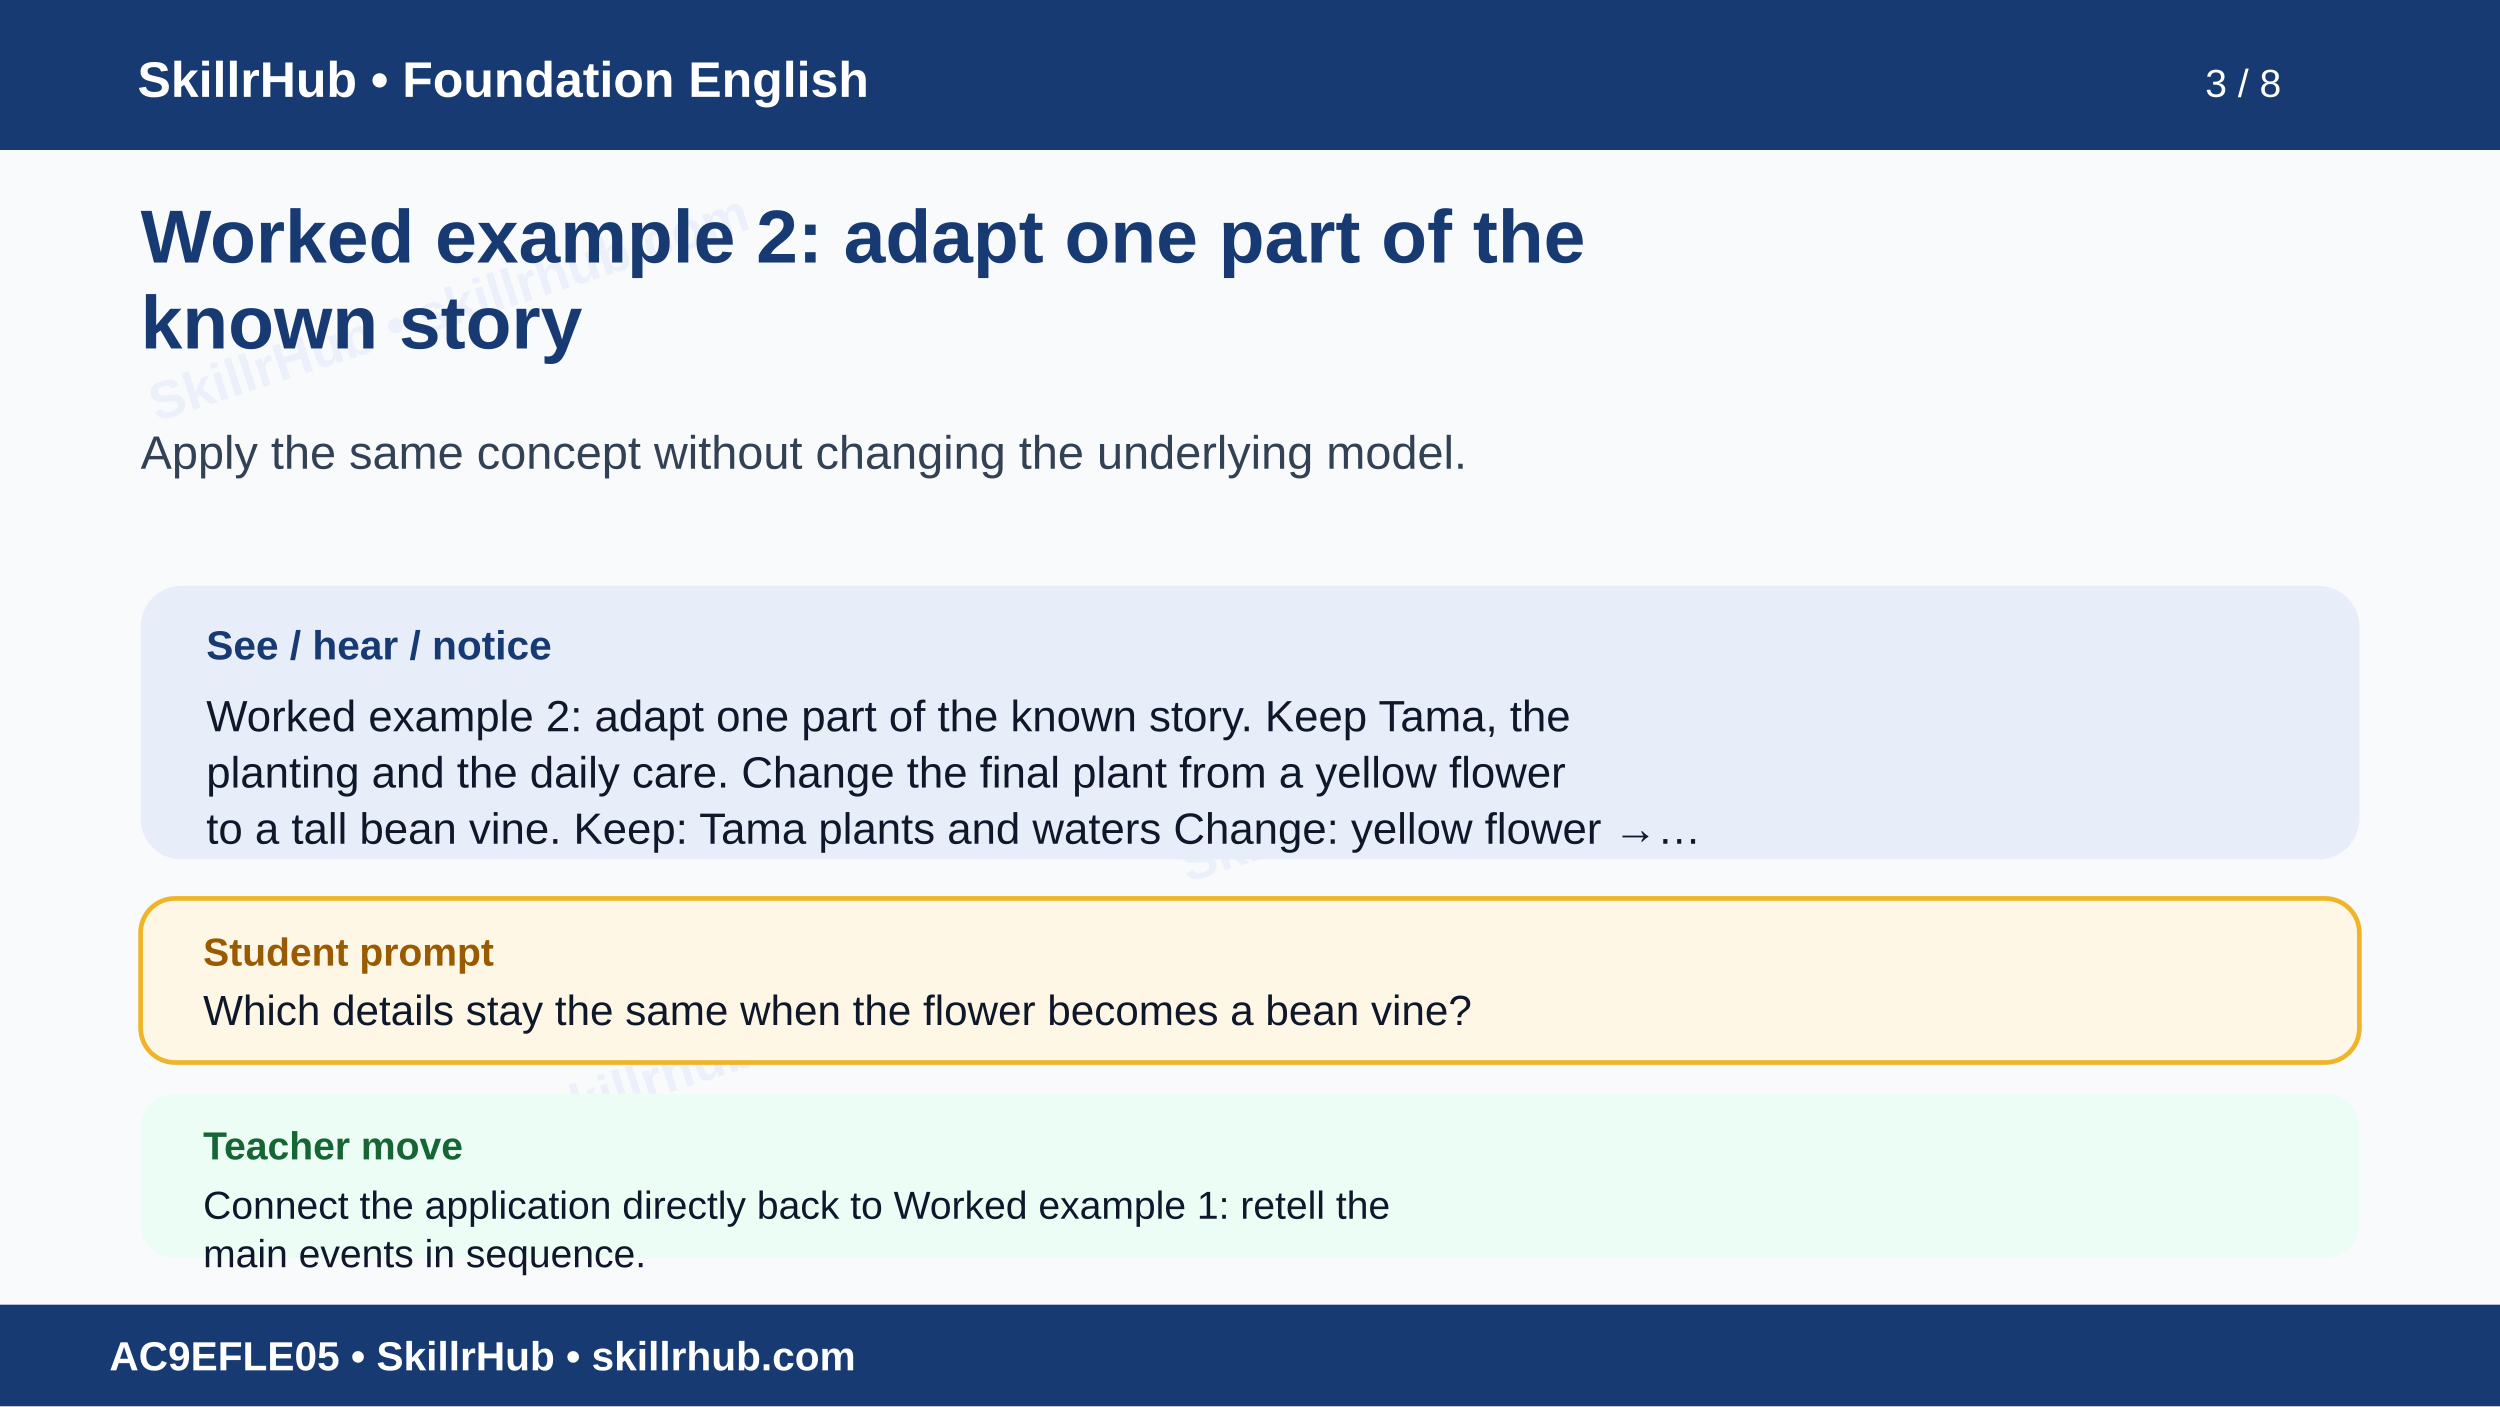
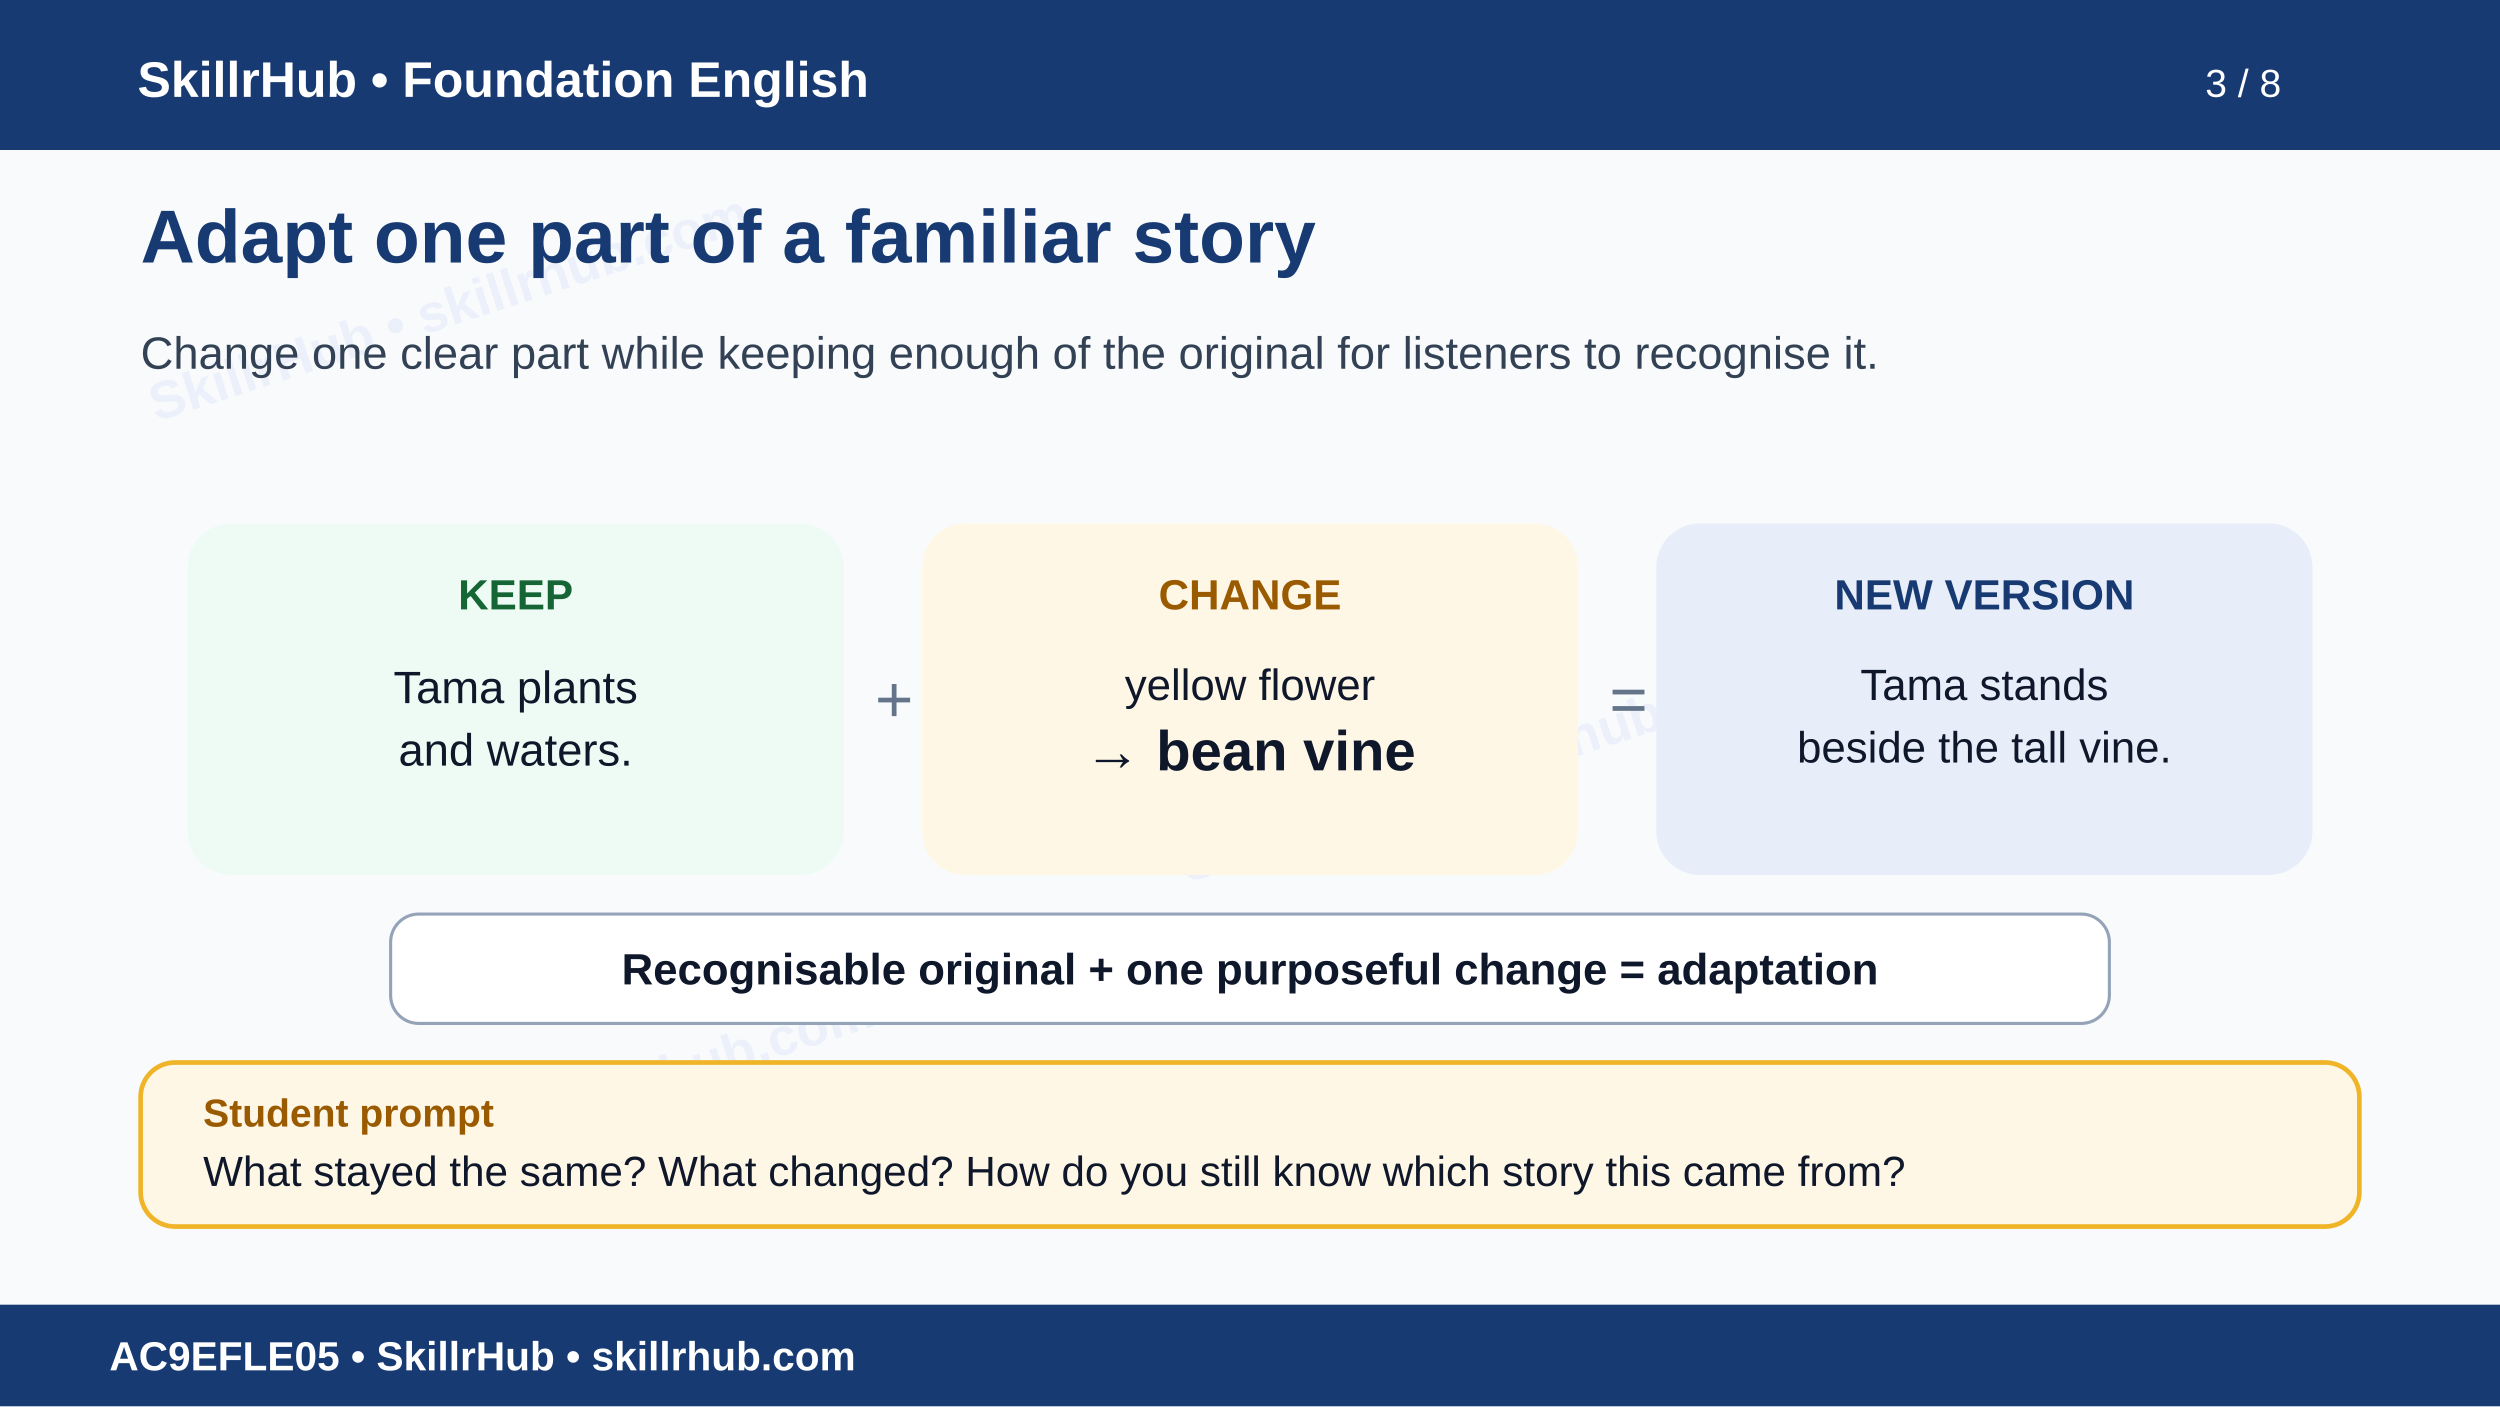
<svg xmlns="http://www.w3.org/2000/svg" width="1600" height="900" viewBox="0 0 1600 900" role="img" aria-labelledby="t d">
  <rect width="1600" height="900" fill="#f8fafc" />
  <g opacity=".055" fill="#1d4ed8" font-family="Arial" font-size="34" font-weight="700">
    <text x="100" y="270" transform="rotate(-18 100 270)">SkillrHub • skillrhub.com</text>
    <text x="760" y="565" transform="rotate(-18 760 565)">SkillrHub • skillrhub.com</text>
    <text x="180" y="780" transform="rotate(-18 180 780)">SkillrHub • skillrhub.com</text>
  </g>
  <rect width="1600" height="96" fill="#173a72" />
  <text x="88" y="62" fill="#fff" font-family="Arial" font-size="32" font-weight="700">SkillrHub • Foundation English</text>
  <text x="1460" y="62" text-anchor="end" fill="#fff" font-family="Arial" font-size="25">3 / 8</text>
-   <text x="90" y="168" fill="#173a72" font-family="Arial,Helvetica,sans-serif" font-size="48" font-weight="700">Worked example 2: adapt one part of the</text>
-   <text x="90" y="223" fill="#173a72" font-family="Arial,Helvetica,sans-serif" font-size="48" font-weight="700">known story</text>
-   <text x="90" y="300" fill="#334155" font-family="Arial,Helvetica,sans-serif" font-size="30" font-weight="400">Apply the same concept without changing the underlying model.</text>
-   <rect x="90" y="375" width="1420" height="175" rx="26" fill="#e8eef9" />
-   <text x="132" y="422" fill="#173a72" font-family="Arial" font-size="26" font-weight="700">See / hear / notice</text>
-   <text x="132" y="468" fill="#0f172a" font-family="Arial,Helvetica,sans-serif" font-size="28" font-weight="400">Worked example 2: adapt one part of the known story. Keep Tama, the</text>
-   <text x="132" y="504" fill="#0f172a" font-family="Arial,Helvetica,sans-serif" font-size="28" font-weight="400">planting and the daily care. Change the final plant from a yellow flower</text>
-   <text x="132" y="540" fill="#0f172a" font-family="Arial,Helvetica,sans-serif" font-size="28" font-weight="400">to a tall bean vine. Keep: Tama plants and waters Change: yellow flower →…</text>
-   <rect x="90" y="575" width="1420" height="105" rx="22" fill="#fff7e6" stroke="#f0b429" stroke-width="3" />
-   <text x="130" y="618" fill="#9a5b00" font-family="Arial" font-size="25" font-weight="700">Student prompt</text>
-   <text x="130" y="656" fill="#0f172a" font-family="Arial,Helvetica,sans-serif" font-size="27" font-weight="400">Which details stay the same when the flower becomes a bean vine?</text>
-   <rect x="90" y="700" width="1420" height="105" rx="22" fill="#ecfdf5" />
-   <text x="130" y="742" fill="#166534" font-family="Arial" font-size="25" font-weight="700">Teacher move</text>
-   <text x="130" y="780" fill="#0f172a" font-family="Arial,Helvetica,sans-serif" font-size="25" font-weight="400">Connect the application directly back to Worked example 1: retell the</text>
-   <text x="130" y="811" fill="#0f172a" font-family="Arial,Helvetica,sans-serif" font-size="25" font-weight="400">main events in sequence.</text>
+   <text x="90" y="168" fill="#173a72" font-family="Arial" font-size="48" font-weight="700">Adapt one part of a familiar story</text>
+   <text x="90" y="236" fill="#334155" font-family="Arial" font-size="29">Change one clear part while keeping enough of the original for listeners to recognise it.</text>
+   <g font-family="Arial">
+     <rect x="120" y="335" width="420" height="225" rx="28" fill="#eefbf4" />
+     <text x="330" y="390" text-anchor="middle" fill="#166534" font-size="27" font-weight="700">KEEP</text>
+     <text x="330" y="450" text-anchor="middle" fill="#0f172a" font-size="29">Tama plants</text>
+     <text x="330" y="490" text-anchor="middle" fill="#0f172a" font-size="29">and waters.</text>
+     <rect x="590" y="335" width="420" height="225" rx="28" fill="#fff7e6" />
+     <text x="800" y="390" text-anchor="middle" fill="#9a5b00" font-size="27" font-weight="700">CHANGE</text>
+     <text x="800" y="448" text-anchor="middle" fill="#0f172a" font-size="28">yellow flower</text>
+     <text x="800" y="493" text-anchor="middle" fill="#0f172a" font-size="36" font-weight="700">→ bean vine</text>
+     <rect x="1060" y="335" width="420" height="225" rx="28" fill="#e8eef9" />
+     <text x="1270" y="390" text-anchor="middle" fill="#173a72" font-size="27" font-weight="700">NEW VERSION</text>
+     <text x="1270" y="448" text-anchor="middle" fill="#0f172a" font-size="28">Tama stands</text>
+     <text x="1270" y="488" text-anchor="middle" fill="#0f172a" font-size="28">beside the tall vine.</text>
+     <text x="560" y="462" fill="#64748b" font-size="42">+</text>
+     <text x="1030" y="462" fill="#64748b" font-size="42">=</text>
+   </g>
+   <rect x="250" y="585" width="1100" height="70" rx="18" fill="#fff" stroke="#94a3b8" stroke-width="2" />
+   <text x="800" y="630" text-anchor="middle" fill="#0f172a" font-family="Arial" font-size="28" font-weight="700">Recognisable original + one purposeful change = adaptation</text>
+   <rect x="90" y="680" width="1420" height="105" rx="22" fill="#fff7e6" stroke="#f0b429" stroke-width="3" />
+   <text x="130" y="721" fill="#9a5b00" font-family="Arial" font-size="25" font-weight="700">Student prompt</text>
+   <text x="130" y="759" fill="#0f172a" font-family="Arial" font-size="27">What stayed the same? What changed? How do you still know which story this came from?</text>
  <rect y="835" width="1600" height="65" fill="#173a72" />
  <text x="70" y="877" fill="#fff" font-family="Arial" font-size="26" font-weight="700">AC9EFLE05 • SkillrHub • skillrhub.com</text>
</svg>
